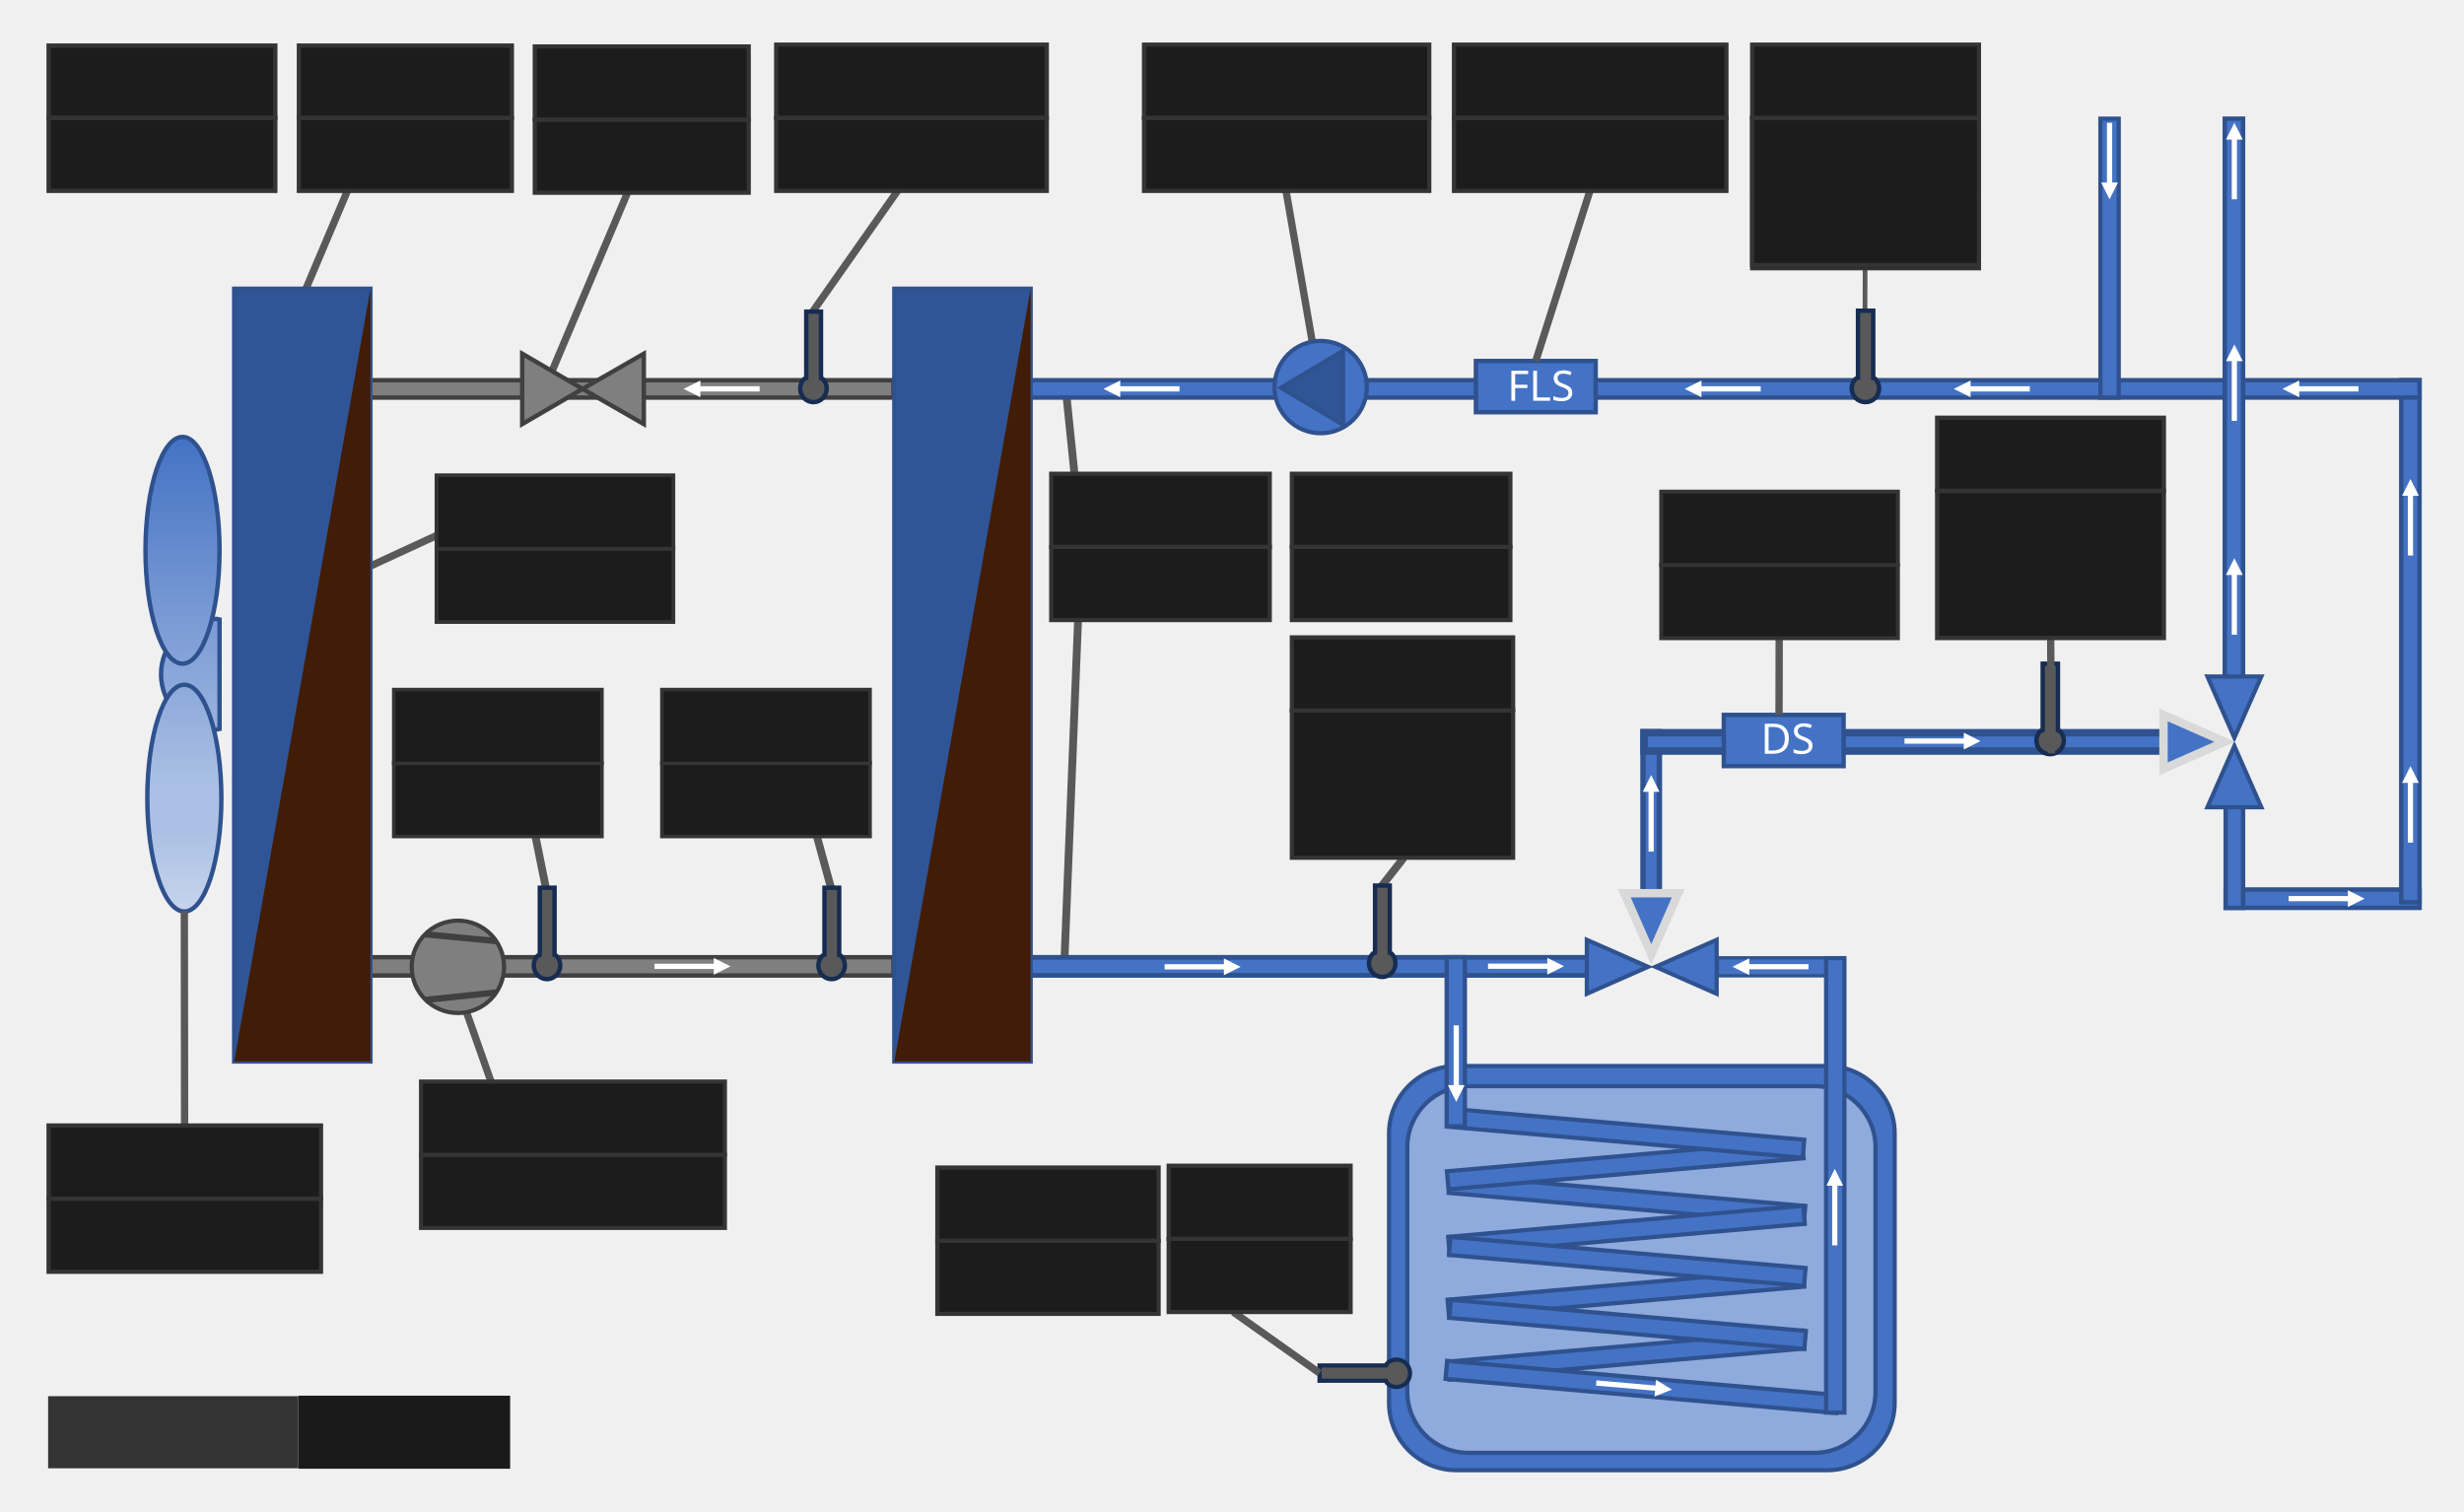
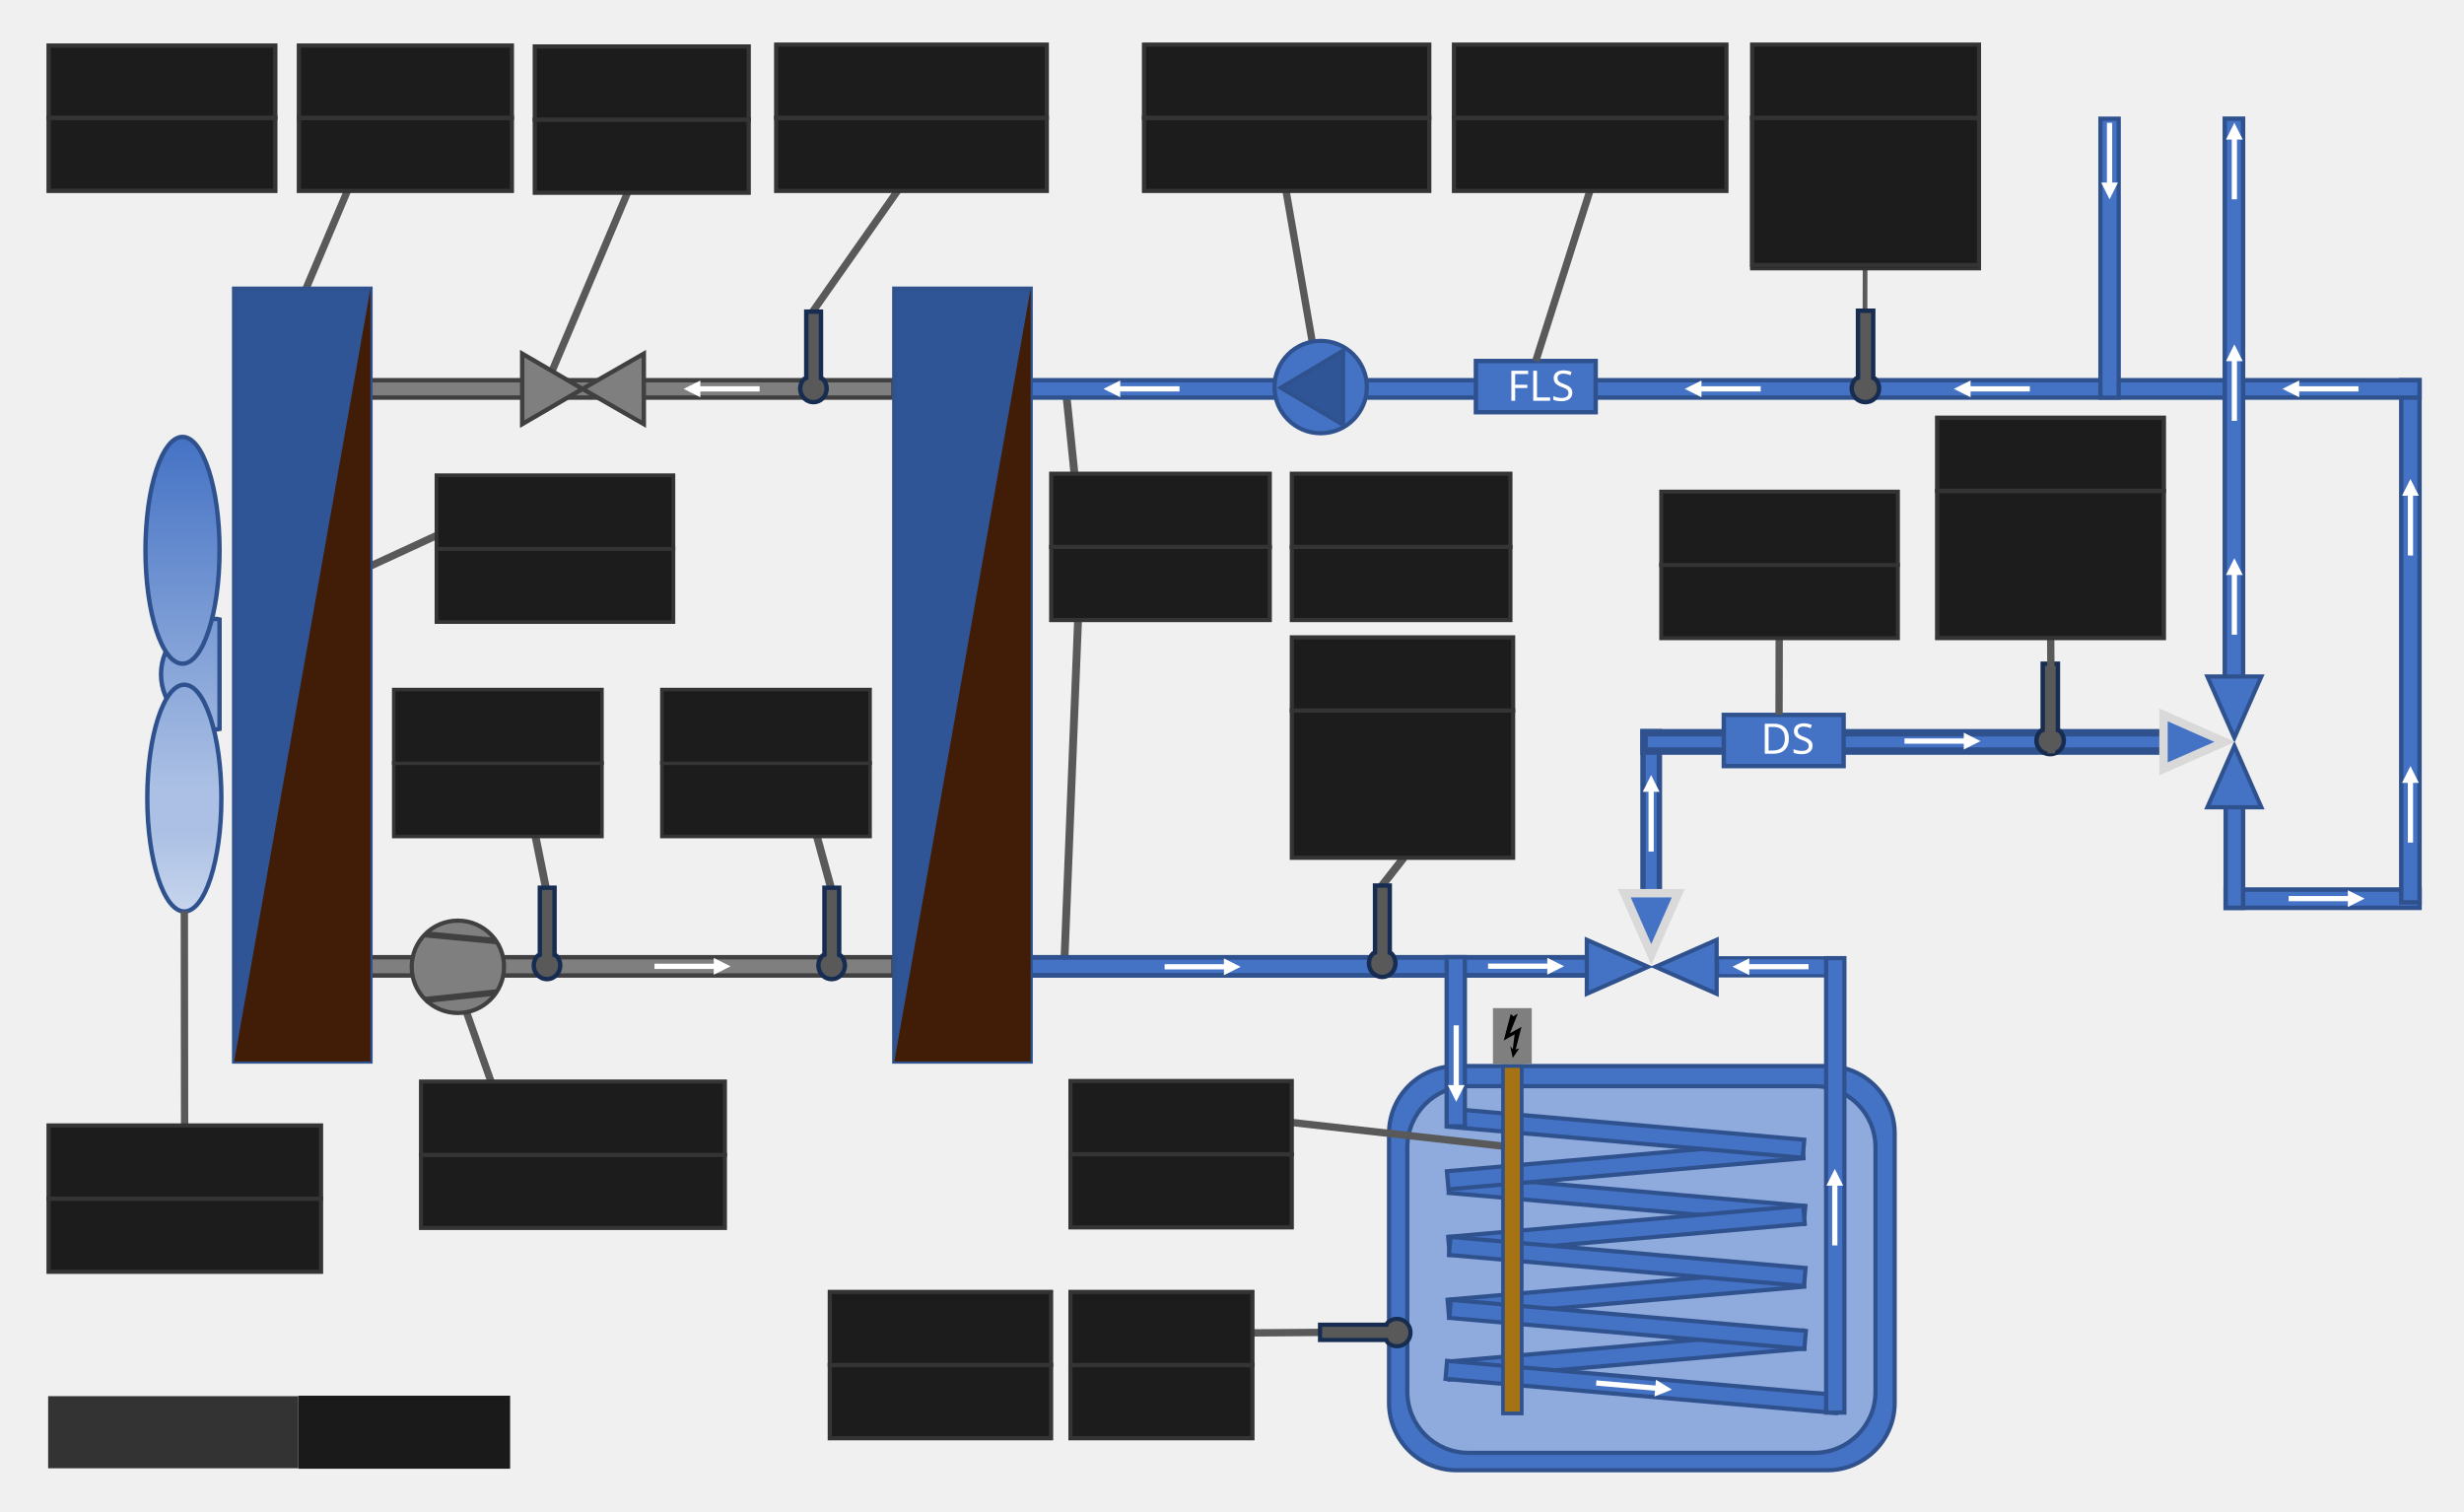
<svg xmlns="http://www.w3.org/2000/svg" width="2560" height="1570" viewBox="0 0 2560 1570" xml:space="preserve" overflow="hidden" version="1.1" id="svg88">
  <defs id="defs12">
    <linearGradient x1="362" y1="761.5" x2="362" y2="1280.5" gradientUnits="userSpaceOnUse" spreadMethod="reflect" id="fill0" gradientTransform="matrix(0.95,0,0,0.95,-154.8875,-267.9625)">
      <stop offset="0" stop-color="#4472C4" id="stop1" />
      <stop offset="0.74" stop-color="#ABC0E4" id="stop2" />
      <stop offset="0.83" stop-color="#ABC0E4" id="stop3" />
      <stop offset="1" stop-color="#C7D5ED" id="stop4" />
    </linearGradient>
    <linearGradient x1="362" y1="761.5" x2="362" y2="1280.5" gradientUnits="userSpaceOnUse" spreadMethod="reflect" id="fill1" gradientTransform="matrix(0.95,0,0,0.95,-154.8875,-267.9625)">
      <stop offset="0" stop-color="#4472C4" id="stop5" />
      <stop offset="0.74" stop-color="#ABC0E4" id="stop6" />
      <stop offset="0.83" stop-color="#ABC0E4" id="stop7" />
      <stop offset="1" stop-color="#C7D5ED" id="stop8" />
    </linearGradient>
    <linearGradient x1="362" y1="761.5" x2="362" y2="1280.5" gradientUnits="userSpaceOnUse" spreadMethod="reflect" id="fill2" gradientTransform="matrix(0.95,0,0,0.95,-154.8875,-267.9625)">
      <stop offset="0" stop-color="#4472C4" id="stop9" />
      <stop offset="0.74" stop-color="#ABC0E4" id="stop10" />
      <stop offset="0.83" stop-color="#ABC0E4" id="stop11" />
      <stop offset="1" stop-color="#C7D5ED" id="stop12" />
    </linearGradient>
  </defs>
  <g id="layer1" transform="translate(1.5625,-1.5625)">
    <g id="Spreizung" transform="matrix(0.95,0,0,0.95,-318.7104,-117.8248)" style="display:inline">
      <path d="m 1104.467,870.596 14.549,-363.753" stroke="#595959" stroke-width="13.719" stroke-miterlimit="8" fill="none" fill-rule="evenodd" id="path18-8-8" style="display:inline;stroke-width:8.163;stroke-dasharray:none" transform="matrix(1.052632,0,0,1.052632,335.4846,256.3531)" />
      <path d="M 1510.739,661.48 1499.295,549.94" stroke="#595959" stroke-width="13.719" stroke-miterlimit="8" fill="none" fill-rule="evenodd" id="path18-8" style="display:inline;stroke-width:8.593;stroke-dasharray:none" />
      <rect x="1483.5" y="723.752" width="239" height="80" stroke="#343434" stroke-width="4.583" stroke-miterlimit="8" fill="#1c1c1c" id="spread_value" />
      <rect x="1483.5" y="643.752" width="239" height="80" stroke="#343434" stroke-width="4.583" stroke-miterlimit="8" fill="#1c1c1c" id="spread_label" />
    </g>
    <g id="refrigerant-pipes" style="display:inline">
      <rect x="382.337" y="396.562" width="544.35" height="18.05" stroke="#404040" stroke-width="4.583" stroke-miterlimit="8" fill="#7f7f7f" id="rect12" />
      <rect x="366.188" y="996.013" width="560.5" height="19" stroke="#404040" stroke-width="4.583" stroke-miterlimit="8" fill="#7f7f7f" id="rect21" />
      <path d="m 678.438,1002.774 h 65.93 v 5.434 h -65.93 z m 61.579,-5.995 17.413,8.711 -17.413,8.711 z" fill="#ffffff" id="Flow-Arrow-2" style="stroke-width:0.95" />
      <path d="m 787.655,402.867 h -65.93 v 5.434 h 65.93 z m -61.579,-5.995 -17.413,8.711 17.413,8.711 z" fill="#ffffff" id="Flow-Arrow-1" style="stroke-width:0.95" />
    </g>
    <g id="fan">
      <path d="m 223.256,644.513 3.281,0.662 V 758.798 l -3.281,0.665 c -31.767,0 -57.519,-25.735 -57.519,-57.475 0,-31.742 25.752,-57.475 57.519,-57.475 z" stroke="#2f528f" stroke-width="4.583" stroke-miterlimit="8" fill="url(#fill2)" fill-rule="evenodd" id="path26" style="fill:url(#fill2)" />
      <path d="m 151.488,830.712 c 0,-65.056 17.225,-117.8 38.475,-117.8 21.25,0 38.475,52.744 38.475,117.8 0,65.056 -17.225,117.8 -38.475,117.8 -21.25,0 -38.475,-52.744 -38.475,-117.8 z" stroke="#2f528f" stroke-width="4.583" stroke-miterlimit="8" fill="url(#fill0)" fill-rule="evenodd" id="path24" style="fill:url(#fill0)" />
      <path d="m 149.588,573.263 c 0,-65.059 17.225,-117.8 38.475,-117.8 21.249,0 38.475,52.741 38.475,117.8 0,65.059 -17.226,117.8 -38.475,117.8 -21.25,0 -38.475,-52.741 -38.475,-117.8 z" stroke="#2f528f" stroke-width="4.583" stroke-miterlimit="8" fill="url(#fill1)" fill-rule="evenodd" id="path25" style="fill:url(#fill1)" />
    </g>
    <g id="dhw-pipes" style="display:inline">
      <rect x="1782.775" y="996.64" width="112.912" height="18.695" stroke="#2f528f" stroke-width="3.421" stroke-miterlimit="8" fill="#4472c4" id="rect18" />
      <rect x="1705.442" y="761.725" width="17.059" height="193.258" stroke="#2f528f" stroke-width="5.574" stroke-miterlimit="8" fill="#4472c4" id="rect15-9" />
      <rect x="1706.551" y="762.828" width="561.079" height="19" stroke="#2f528f" stroke-width="7.78" stroke-miterlimit="8" fill="#4472c4" id="rect71-0" style="display:inline" />
      <rect x="2310.837" y="925.713" width="201.4" height="19" stroke="#2f528f" stroke-width="4.661" stroke-miterlimit="8" fill="#4472c4" id="rect71" />
      <rect x="2310.837" y="821.213" width="18.05" height="123.5" stroke="#2f528f" stroke-width="4.583" stroke-miterlimit="8" fill="#4472c4" id="rect15" />
      <rect x="2493.238" y="396.562" width="19" height="542.45" stroke="#2f528f" stroke-width="4.583" stroke-miterlimit="8" fill="#4472c4" id="rect70" />
      <rect x="1059.688" y="396.562" width="1452.55" height="18.05" stroke="#2f528f" stroke-width="4.583" stroke-miterlimit="8" fill="#4472c4" id="rect17" />
      <rect x="2180.688" y="124.862" width="19" height="289.75" stroke="#2f528f" stroke-width="4.398" stroke-miterlimit="8" fill="#4472c4" id="rect16" />
      <rect x="2309.887" y="124.862" width="19" height="605.15" stroke="#2f528f" stroke-width="4.583" stroke-miterlimit="8" fill="#4472c4" id="rect19" />
      <rect x="1017.786" y="996.164" width="659.095" height="18.698" stroke="#2f528f" stroke-width="4.964" stroke-miterlimit="8" fill="#4472c4" id="rect22" />
    </g>
    <g id="evaporator">
      <rect x="927.638" y="301.562" width="141.55" height="802.75" stroke="#2f528f" stroke-width="4.583" stroke-miterlimit="8" fill="#2f5597" id="rect30" />
      <path d="m 927.638,1104.312 141.55,-802.75 v 802.75 z" stroke="#2f528f" stroke-width="0" stroke-miterlimit="8" fill="#411d07" fill-rule="evenodd" id="path30" style="display:inline" />
    </g>
    <g id="DHW-Valve" transform="matrix(0.95,0,0,0.95,10.71258,-28.5625)">
      <path d="m 1972.5,1370.5 -67,-29.5 67,-29.5 z" stroke="#2f528f" stroke-width="4.583" stroke-miterlimit="8" fill="#4472c4" fill-rule="evenodd" id="path49" transform="translate(-108,-252)" style="display:inline" />
      <path d="m 1830.5,1311.5 67,29.5 -67,29.5 z" stroke="#2f528f" stroke-width="4.583" stroke-miterlimit="8" fill="#4472c4" fill-rule="evenodd" id="path50" transform="translate(-108,-252)" />
      <path d="m 1930.5,1260.5 -29.5,67 -29.5,-67 z" stroke="#d9d9d9" stroke-width="9.167" stroke-miterlimit="8" fill="#4472c4" fill-rule="evenodd" id="path51" transform="translate(-108,-252)" />
    </g>
    <g id="water-tank">
      <path d="m 1441.588,1179.049 c 0,-38.656 31.331,-69.987 69.987,-69.987 h 385.377 c 38.656,0 69.987,31.331 69.987,69.987 v 279.927 c 0,38.656 -31.331,69.987 -69.987,69.987 h -385.377 c -38.656,0 -69.987,-31.331 -69.987,-69.987 z" stroke="#2f528f" stroke-width="4.354" stroke-miterlimit="8" fill="#4472c4" fill-rule="evenodd" id="path71" style="display:inline" />
      <path d="m 1460.588,1193.451 c 0,-35.065 28.424,-63.489 63.489,-63.489 h 359.423 c 35.065,0 63.489,28.424 63.489,63.489 v 253.973 c 0,35.065 -28.424,63.489 -63.489,63.489 h -359.423 c -35.065,0 -63.489,-28.424 -63.489,-63.489 z" stroke="#2f528f" stroke-width="4.354" stroke-miterlimit="8" fill="#8faadc" fill-rule="evenodd" id="path72" style="display:inline" />
      <path d="m 1505.247,1222.179 368.866,32.272 -1.643,18.715 -368.866,-32.272 z" stroke="#2f528f" stroke-width="4.354" stroke-miterlimit="8" fill="#4472c4" fill-rule="evenodd" id="path74" />
      <path d="m 1503.043,1286.513 368.866,-32.272 1.634,18.715 -368.866,32.272 z" stroke="#2f528f" stroke-width="4.354" stroke-miterlimit="8" fill="#4472c4" fill-rule="evenodd" id="path75" />
      <path d="m 1501.723,1218.398 368.866,-32.272 1.634,18.715 -368.866,32.272 z" stroke="#2f528f" stroke-width="4.354" stroke-miterlimit="8" fill="#4472c4" fill-rule="evenodd" id="path76" />
      <path d="m 1502.426,1351.825 368.866,-32.272 1.634,18.715 -368.866,32.272 z" stroke="#2f528f" stroke-width="4.354" stroke-miterlimit="8" fill="#4472c4" fill-rule="evenodd" id="path77" />
      <path d="m 1505.494,1286.618 368.866,32.272 -1.643,18.715 -368.866,-32.272 z" stroke="#2f528f" stroke-width="4.354" stroke-miterlimit="8" fill="#4472c4" fill-rule="evenodd" id="path78" />
      <path d="m 1502.701,1416.112 368.866,-32.272 1.634,18.715 -368.866,32.272 z" stroke="#2f528f" stroke-width="4.354" stroke-miterlimit="8" fill="#4472c4" fill-rule="evenodd" id="path79" />
      <path d="m 1505.836,1351.996 368.866,32.272 -1.643,18.715 -368.866,-32.272 z" stroke="#2f528f" stroke-width="4.354" stroke-miterlimit="8" fill="#4472c4" fill-rule="evenodd" id="path80" />
      <path d="m 1501.922,1415.352 405.755,35.502 -1.634,18.715 -405.755,-35.502 z" stroke="#2f528f" stroke-width="4.354" stroke-miterlimit="8" fill="#4472c4" fill-rule="evenodd" id="path81" />
    </g>
    <path d="m 1504.136,1153.361 368.866,32.272 -1.643,18.715 -368.866,-32.272 z" stroke="#2f528f" stroke-width="4.354" stroke-miterlimit="8" fill="#4472c4" fill-rule="evenodd" id="path73" />
    <g id="BPV-Valve" transform="matrix(0.95,0,0,0.95,-52.2875,-28.5625)">
      <path d="m 2634.5,1023.5 -29.5,67 -29.5,-67 z" stroke="#2f528f" stroke-width="4.583" stroke-miterlimit="8" fill="#4472c4" fill-rule="evenodd" id="path52" transform="translate(-108,-252)" />
      <path d="m 2575.5,1166.5 29.5,-67 29.5,67 z" stroke="#2f528f" stroke-width="4.583" stroke-miterlimit="8" fill="#4472c4" fill-rule="evenodd" id="path53" transform="translate(-108,-252)" />
      <path d="m 2527.5,1065.5 67,29.5 -67,29.5 z" stroke="#d9d9d9" stroke-width="9.167" stroke-miterlimit="8" fill="#4472c4" fill-rule="evenodd" id="path54" transform="translate(-108,-252)" />
    </g>
    <rect x="1501.487" y="995.908" width="18.901" height="175.805" stroke="#2f528f" stroke-width="4.453" stroke-miterlimit="8" fill="#4472c4" id="rect81" />
    <rect x="1895.688" y="996.963" width="19" height="472.15" stroke="#2f528f" stroke-width="4.354" stroke-miterlimit="8" fill="#4472c4" id="rect82" />
    <rect style="fill:none;stroke:none;stroke-width:4.077" id="dhw_mixer_value" width="139.254" height="57.651" x="1645.11" y="1037.35" />
    <rect style="fill:none;stroke:none;stroke-width:7.89" id="bypass_value" width="69.457" height="140.204" x="2351.225" y="702.185" />
    <g id="Flow-Arrows" style="display:inline">
      <path d="m 1711.187,886.256 v -66.428 h 5.434 v 66.428 z m -5.995,-62.074 8.711,-17.416 8.711,17.416 z" fill="#ffffff" id="Flow-Arrow-7" style="stroke-width:0.95" />
      <path d="m 1977.138,768.773 h 65.93 v 5.434 h -65.93 z m 61.579,-5.995 17.413,8.711 -17.413,8.711 z" fill="#ffffff" id="Flow-Arrow-8" style="stroke-width:0.95" />
      <path d="m 1208.438,1003.27 h 65.93 v 5.434 h -65.93 z m 61.579,-5.995 17.413,8.711 -17.413,8.711 z" fill="#ffffff" id="Flow-Arrow-6" style="stroke-width:0.95" />
      <path d="m 2107.367,402.832 h -65.93 v 5.434 h 65.93 z m -61.579,-5.995 -17.413,8.711 17.413,8.711 z" fill="#ffffff" id="Flow-Arrow-5" style="stroke-width:0.95" />
      <path d="m 1827.763,402.832 h -65.93 v 5.434 h 65.93 z m -61.579,-5.995 -17.413,8.711 17.413,8.711 z" fill="#ffffff" id="Flow-Arrow-4" style="stroke-width:0.95" />
      <path d="m 1223.889,402.832 h -65.93 v 5.434 h 65.93 z m -61.579,-5.995 -17.413,8.711 17.413,8.711 z" fill="#ffffff" id="Flow-Arrow-3" style="stroke-width:0.95" />
    </g>
    <g id="bpv-closed-arrows" transform="matrix(0.95,0,0,0.95,-52.2875,-28.5625)" style="display:inline">
      <path d="m 2363.36,166 v 69.924 h -5.72 V 166 Z m 6.31,65.341 -9.17,18.333 -9.17,-18.333 z" fill="#ffffff" id="path67" />
      <path d="M 2602.14,501.674 V 431.75 h 5.72 v 69.924 z m -6.31,-65.341 9.17,-18.333 9.17,18.333 z" fill="#ffffff" id="path68" transform="translate(-108,-252)" />
      <path d="m 2494.14,492 v -69.924 h 5.72 V 492 Z m -6.31,-65.341 9.17,-18.333 9.17,18.333 z" fill="#ffffff" id="path68-4" />
      <path d="m 2494.14,725.798 v -69.924 h 5.72 v 69.924 z m -6.31,-65.341 9.17,-18.333 9.17,18.333 z" fill="#ffffff" id="path68-8" />
    </g>
    <g id="bpv-open-arrows" transform="matrix(0.95,0,0,0.95,-52.2875,-28.5625)" style="display:inline">
      <path d="M 2686.71,953.174 V 883.25 h 5.72 v 69.924 z m -6.31,-65.341 9.17,-18.333 9.17,18.333 z" fill="#ffffff" id="path68-0-2" />
      <path d="m 2686.71,639.195 v -69.924 h 5.72 v 69.924 z m -6.31,-65.341 9.17,-18.333 9.17,18.333 z" fill="#ffffff" id="path68-0-2-4" />
      <path d="m 2632.727,454.1 h -69.4 v 5.72 h 69.4 z m -64.82,-6.31 -18.33,9.17 18.33,9.17 z" fill="#ffffff" id="path88-9-5" />
      <path d="m 2556.3,1011.58 h 69.4 v 5.72 h -69.4 z m 64.82,-6.31 18.33,9.17 -18.33,9.17 z" fill="#ffffff" id="path88-9-8" />
    </g>
    <g id="dhw-closed-arrows">
      <path d="m 1544.438,1002.655 h 65.93 v 5.434 h -65.93 z m 61.579,-5.994 17.413,8.711 -17.413,8.711 z" fill="#ffffff" id="Flow-Arrow-6-4" style="display:inline;stroke-width:0.95" />
    </g>
    <g id="dhw-open-arrows" transform="matrix(0.95,0,0,0.95,-52.2875,-28.5625)" style="display:inline">
      <path d="m 2031.282,1086.026 h -69.4 v 5.72 h 69.4 z m -64.82,-6.31 -18.33,9.17 18.33,9.17 z" fill="#ffffff" id="Flow-Arrow-4-8" />
      <path d="m 2057.14,1393.67 v -69.92 h 5.72 v 69.92 z m -6.31,-65.34 9.17,-18.33 9.17,18.33 z" fill="#ffffff" id="path83" />
      <path d="m 1799.333,1541.253 69.136,6.049 -0.498,5.698 -69.136,-6.049 z m 65.123,-0.637 17.461,10.733 -19.059,7.537 z" fill="#ffffff" id="path88-9-2-7" />
      <path d="m 1648.86,1153 v 69.92 h -5.72 V 1153 Z m 6.31,65.34 -9.17,18.33 -9.17,-18.33 z" fill="#ffffff" id="path82" />
    </g>
    <g id="Info" transform="matrix(0.95,0,0,0.95,-50.80748,553.2394)">
-       <rect style="fill:none;stroke:none;stroke-width:5.698" id="t_room_is_value" width="526.316" height="80.5" x="2179.5" y="945.603" />
-       <rect style="fill:none;stroke:none;stroke-width:5.846" id="cop_value" width="526.316" height="80.5" x="2179.5" y="866.656" />
-       <rect style="fill:none;stroke:none;stroke-width:5.698" id="el_power_value" width="526.316" height="80.5" x="2179.5" y="787.709" />
+       <rect style="fill:none;stroke:none;stroke-width:5.698" id="t_room_is_value" width="526.316" height="80.5" x="2179.5" y="866.656" />
+       <rect style="fill:none;stroke:none;stroke-width:5.846" id="cop_value" width="526.316" height="80.5" x="2179.5" y="787.709" />
      <rect style="fill:none;stroke:none;stroke-width:6.154" id="therm_leistung_value" width="526.316" height="80.5" x="2179.5" y="708.761" />
      <rect style="fill:none;stroke:none;stroke-width:7.364" id="betriebsart_value" width="526.316" height="80.5" x="2179.5" y="629.814" />
      <rect style="fill:none;stroke:none;stroke-width:7.953" id="betriebsmodus_value" width="526.316" height="80.5" x="2179.5" y="550.866" />
      <rect style="fill:none;stroke:none;stroke-width:7.876" id="fehlercode_value" width="526.316" height="78.947" x="2179.5" y="471.919" />
    </g>
-     <g id="Speicher-Soll" transform="matrix(0.95,0,0,0.95,-52.2875,-83.6625)" style="display:inline">
-       <path d="m 1369.388,1435.967 v -15.818 h 69.169 l 0.807,-1.966 c 2.555,-2.575 6.08,-4.17 9.975,-4.17 7.78,0 14.098,6.384 14.098,14.25 0,7.866 -6.317,14.25 -14.098,14.25 -3.895,0 -7.42,-1.596 -9.975,-4.17 l -0.979,-2.375 z" stroke="#172c51" stroke-width="4.354" stroke-miterlimit="8" fill="#595959" fill-rule="evenodd" id="path87" transform="matrix(1.052632,0,0,1.052632,55.03947,88.06579)" />
-       <path d="m 1369.388,1428.058 -89.656,-63.446" stroke="#595959" stroke-width="7.62" stroke-miterlimit="8" fill="none" fill-rule="evenodd" id="path12" transform="matrix(1.052632,0,0,1.052632,55.03947,88.06579)" />
+     <g id="Speicher-Soll" transform="matrix(0.95,0,0,0.95,-154.3104,47.46458)" style="display:inline">
+       <path d="m 1610.744,1408.719 -87.796,0.649" stroke="#595959" stroke-width="8.021" stroke-miterlimit="8" fill="none" fill-rule="evenodd" id="path12" />
+       <path d="m 1604.428,1417.044 v -16.65 h 72.81 l 0.85,-2.07 c 2.69,-2.71 6.4,-4.39 10.5,-4.39 8.19,0 14.84,6.72 14.84,15 0,8.28 -6.65,15 -14.84,15 -4.1,0 -7.81,-1.68 -10.5,-4.39 l -1.03,-2.5 z" stroke="#172c51" stroke-width="4.583" stroke-miterlimit="8" fill="#595959" fill-rule="evenodd" id="path87" />
      <rect x="1439.5" y="1696.5" width="199" height="80" stroke="#343434" stroke-width="4.583" stroke-miterlimit="8" fill="#1c1c1c" id="storage_setpoint_value" transform="translate(-108,-252)" />
      <rect x="1439.5" y="1616.5" width="199" height="80" stroke="#343434" stroke-width="4.583" stroke-miterlimit="8" fill="#1c1c1c" id="storage_setpoint_label" transform="translate(-108,-252)" />
    </g>
-     <g id="Speicher" transform="matrix(0.95,0,0,0.95,-52.2875,-83.6625)" style="display:inline">
+     <g id="Speicher" transform="matrix(0.95,0,0,0.95,-164.0062,45.56458)" style="display:inline">
      <rect x="1186.5" y="1698.5" width="242" height="80" stroke="#343434" stroke-width="4.583" stroke-miterlimit="8" fill="#1c1c1c" id="storage_value" transform="translate(-108,-252)" />
      <rect x="1186.5" y="1618.5" width="242" height="80" stroke="#343434" stroke-width="4.583" stroke-miterlimit="8" fill="#1c1c1c" id="storage_label" transform="translate(-108,-252)" />
+     </g>
+     <g id="buh_info" transform="matrix(0.95,0,0,0.95,86.03958,-173.5247)" style="display:inline">
+       <path d="m 1561.365,1438.803 -252.713,-28.289" stroke="#595959" stroke-width="8.021" stroke-miterlimit="8" fill="none" fill-rule="evenodd" id="path12-2" style="display:inline" />
+       <rect x="1186.5" y="1698.5" width="242" height="80" stroke="#343434" stroke-width="4.583" stroke-miterlimit="8" fill="#1c1c1c" id="buh_info_value" transform="translate(-108,-252)" />
+       <rect x="1186.5" y="1618.5" width="242" height="80" stroke="#343434" stroke-width="4.583" stroke-miterlimit="8" fill="#1c1c1c" id="buh_info_label" transform="translate(-108,-252)" />
+     </g>
+     <g id="buh" transform="translate(-124.8852,-2)">
+       <rect x="1684.846" y="1110.981" width="19.497" height="361.017" stroke="#2f528f" stroke-width="3.857" stroke-miterlimit="8" fill="#4472c4" id="buh-rod" style="fill:#a57214;fill-opacity:1" />
+       <path id="buh-control" d="m 1674.436,1050.896 h 40.318 v 58.167 h -40.318 z" fill="#7f7f7f" fill-rule="evenodd" />
+       <path style="fill:#000000;fill-opacity:1;stroke-width:4.328" d="m 1692.92,1056.934 -7.275,27.588 11.328,-6.348 -1.904,15.381 -2.686,-2.978 2.637,12.109 6.738,-9.912 -3.662,1.025 6.006,-23.486 -12.012,6.787 8.154,-20.361 -4.736,2.637 z" id="path1" />
    </g>
    <g id="Verdichter" transform="matrix(0.95,0,0,0.95,-42.2875,-28.5625)" style="display:inline">
      <path d="m 477.263,1036.501 39.142,110.881" stroke="#595959" stroke-width="7.62" stroke-miterlimit="8" fill="none" fill-rule="evenodd" id="path55" transform="matrix(1.052632,0,0,1.052632,44.51316,30.06579)" />
      <g id="compressor_on_off_group" transform="translate(-147.368)">
        <rect style="fill:none;fill-opacity:1;stroke:none;stroke-width:14.437" id="comp_rect" width="111.141" height="105.584" x="638.208" y="1036.208" />
        <path d="m 748.5,1341 c 0,-27.89 22.609,-50.5 50.5,-50.5 27.89,0 50.5,22.61 50.5,50.5 0,27.89 -22.61,50.5 -50.5,50.5 -27.891,0 -50.5,-22.61 -50.5,-50.5 z" stroke="#404040" stroke-width="4.583" stroke-miterlimit="8" fill="#7f7f7f" fill-rule="evenodd" id="path40" transform="translate(-108,-252)" />
        <path d="M 0,0 77.526,8.22" stroke="#404040" stroke-width="6.875" stroke-miterlimit="8" fill="none" fill-rule="evenodd" transform="matrix(1,0,0,-1,655.5,1125.23)" id="path41" />
        <path d="m 763.5,1305.5 77.431,7.347" stroke="#404040" stroke-width="6.875" stroke-miterlimit="8" fill="none" fill-rule="evenodd" id="path42" transform="translate(-108,-252)" />
      </g>
      <rect x="503.29" y="1294.442" width="332.403" height="80.144" stroke="#343434" stroke-width="4.439" stroke-miterlimit="8" fill="#1c1c1c" id="compressor_value" />
      <rect x="503.29" y="1214.442" width="332.403" height="80.144" stroke="#343434" stroke-width="4.439" stroke-miterlimit="8" fill="#1c1c1c" id="compressor_label" />
    </g>
    <g id="Luefter" transform="matrix(0.95,0,0,0.95,-52.2875,-28.5625)" style="display:inline">
      <path d="m 189.963,948.038 0.264,222.405" stroke="#595959" stroke-width="7.62" stroke-miterlimit="8" fill="none" fill-rule="evenodd" id="path69" transform="matrix(1.052632,0,0,1.052632,55.03947,30.06579)" />
      <rect x="214.5" y="1594.5" width="298" height="80" stroke="#343434" stroke-width="4.583" stroke-miterlimit="8" fill="#1c1c1c" id="fan_value" transform="translate(-108,-252)" />
      <rect x="214.5" y="1514.5" width="298" height="80" stroke="#343434" stroke-width="4.583" stroke-miterlimit="8" fill="#1c1c1c" id="fan_label" transform="translate(-108,-252)" />
    </g>
    <g id="Vorlauf-BH" transform="matrix(0.95,0,0,0.95,-59.50625,-28.5625)" style="display:inline">
      <path d="m 2120.733,691.062 h 15.818 v 69.169 l 1.966,0.807 c 2.575,2.555 4.17,6.08 4.17,9.975 0,7.78 -6.384,14.098 -14.25,14.098 -7.866,0 -14.25,-6.317 -14.25,-14.098 0,-3.895 1.596,-7.42 4.17,-9.975 l 2.375,-0.979 z" stroke="#172c51" stroke-width="4.583" stroke-miterlimit="8" fill="#595959" fill-rule="evenodd" id="path64" transform="matrix(1.052632,0,0,1.052632,62.63816,30.06579)" />
      <path d="m 2129.012,663.987 0.75,120.175" stroke="#595959" stroke-width="7.62" stroke-miterlimit="8" fill="none" fill-rule="evenodd" id="path19" transform="matrix(1.052632,0,0,1.052632,62.63816,30.06579)" />
      <rect style="fill:none;stroke:none;stroke-width:5.187" id="flow_bh_uart_value" width="235.646" height="76.475" x="2018.237" y="587.987" transform="matrix(1.052632,0,0,1.052632,55.03947,30.06579)" />
      <rect style="fill:none;stroke:none;stroke-width:5.187" id="flow_bh_can_value" width="235.646" height="76.475" x="2018.237" y="511.513" transform="matrix(1.052632,0,0,1.052632,55.03947,30.06579)" />
      <rect x="2018.315" y="511.59" width="235.492" height="152.796" stroke="#343434" stroke-width="4.508" stroke-miterlimit="8" fill="#1c1c1c" id="rect65" transform="matrix(1.052632,0,0,1.052632,55.03947,30.06579)" />
      <rect x="2018.313" y="435.588" width="235.494" height="75.848" stroke="#343434" stroke-width="4.506" stroke-miterlimit="8" fill="#1c1c1c" id="flow_bh_label" transform="matrix(1.052632,0,0,1.052632,55.03947,30.06579)" />
    </g>
    <g id="Druck" transform="matrix(0.95,0,0,0.95,-49.61049,-28.5625)" style="display:inline">
      <rect x="1742.737" y="744.263" width="124.45" height="53.2" stroke="#2f528f" stroke-width="4.583" stroke-miterlimit="8" fill="#4472c4" id="rect63" style="display:inline" transform="matrix(1.052632,0,0,1.052632,101.3553,30.06579)" />
      <text fill="#ffffff" font-family="Calibri, Calibri_MSFontService, sans-serif" font-weight="400" font-size="43.7px" id="text63" x="1781.07" y="784.638" style="stroke-width:0.95" transform="matrix(1.052632,0,0,1.052632,101.3553,30.06579)">DS</text>
      <path d="m 1800.288,664.613 -0.181,79.501" stroke="#595959" stroke-width="7.62" stroke-miterlimit="8" fill="none" fill-rule="evenodd" id="path63" transform="matrix(1.052632,0,0,1.052632,101.3553,30.06579)" />
      <rect x="1721.687" y="588.312" width="245.947" height="76.301" stroke="#343434" stroke-width="4.053" stroke-miterlimit="8" fill="#1c1c1c" id="pressure_value" transform="matrix(1.052632,0,0,1.052632,55.03947,30.06579)" />
      <rect x="1721.687" y="512.312" width="245.947" height="76.301" stroke="#343434" stroke-width="4.053" stroke-miterlimit="8" fill="#1c1c1c" id="pressure_label" transform="matrix(1.052632,0,0,1.052632,55.03947,30.06579)" />
    </g>
    <g id="Vorlauf-Soll" transform="matrix(0.95,0,0,0.95,-68.71042,-213.5354)" style="display:inline">
      <rect x="1591.5" y="1076.5" width="239" height="80" stroke="#343434" stroke-width="4.583" stroke-miterlimit="8" fill="#1c1c1c" id="flow_setpoint_value" transform="translate(-108,-252)" />
      <rect x="1591.5" y="996.5" width="239" height="80" stroke="#343434" stroke-width="4.583" stroke-miterlimit="8" fill="#1c1c1c" id="flow_setpoint_label" transform="translate(-108,-252)" />
    </g>
    <g id="Vorlauf" transform="matrix(0.95,0,0,0.95,170.6896,-42.58542)" style="display:inline">
      <path d="m 1208.826,878.006 25.088,-32.093" stroke="#595959" stroke-width="13.719" stroke-miterlimit="8" fill="none" fill-rule="evenodd" id="path18" style="stroke-width:8.163;stroke-dasharray:none" transform="matrix(1.052632,0,0,1.052632,55.03947,94.06579)" />
      <path d="m 1322.491,1014.868 h 16.1 v 73.55 l 1.99,0.85 c 2.63,2.72 4.25,6.47 4.25,10.61 0,8.28 -6.49,14.99 -14.5,14.99 -8.01,0 -14.5,-6.71 -14.5,-14.99 0,-4.14 1.62,-7.89 4.25,-10.61 l 2.41,-1.03 z" stroke="#172c51" stroke-width="4.825" stroke-miterlimit="8" fill="#595959" fill-rule="evenodd" id="path70" />
      <rect style="fill:none;stroke:none;stroke-width:8.593" id="flow_uart_value" width="242" height="80.5" x="1231.5" y="904" />
      <rect style="fill:none;stroke:none;stroke-width:8.593" id="flow_can_value" width="242" height="80.5" x="1231.5" y="759.5" transform="translate(0,64)" />
      <rect x="1339.5" y="1075.5" width="242" height="161" stroke="#343434" stroke-width="4.583" stroke-miterlimit="8" fill="#1c1c1c" id="rect56" transform="translate(-108,-252)" style="display:inline" />
      <rect x="1339.5" y="995.5" width="242" height="80" stroke="#343434" stroke-width="4.583" stroke-miterlimit="8" fill="#1c1c1c" id="flow_label" transform="translate(-108,-252)" />
    </g>
    <g id="hot_gas_condenser" transform="matrix(0.95,0,0,0.95,122.6058,9.09458)" style="display:inline">
      <path d="m 864.235,914.592 -18.637,-67.978" stroke="#595959" stroke-width="13.719" stroke-miterlimit="8" fill="none" fill-rule="evenodd" id="path18-2" style="stroke-width:8.163;stroke-dasharray:none" transform="matrix(1.052632,0,0,1.052632,-129.0588,9.511735)" />
      <path d="m 770.967,962.852 h 16.1 v 73.549 l 1.99,0.85 c 2.63,2.72 4.25,6.47 4.25,10.61 0,8.28 -6.49,14.99 -14.5,14.99 -8.01,0 -14.5,-6.71 -14.5,-14.99 0,-4.14 1.62,-7.89 4.25,-10.61 l 2.41,-1.03 z" stroke="#172c51" stroke-width="4.825" stroke-miterlimit="8" fill="#595959" fill-rule="evenodd" id="path70-8" />
      <rect x="672.079" y="775.787" width="216.35" height="76.704" stroke="#343434" stroke-width="3.65" stroke-miterlimit="8" fill="#1c1c1c" id="hot_gas_condenser_value" transform="matrix(1.052632,0,0,1.052632,-114.3219,9.511735)" />
      <rect x="672.079" y="699.787" width="216.35" height="76.704" stroke="#343434" stroke-width="3.65" stroke-miterlimit="8" fill="#1c1c1c" id="hot_gas_condenser_label" transform="matrix(1.052632,0,0,1.052632,-114.3219,9.511735)" />
    </g>
    <g id="hot_gas" transform="matrix(0.95,0,0,0.95,-155.958,9.09468)" style="display:inline">
      <path d="m 567.431,933.112 -18.67,-92.321" stroke="#595959" stroke-width="13.719" stroke-miterlimit="8" fill="none" fill-rule="evenodd" id="path18-2-0" style="stroke-width:8.163;stroke-dasharray:none" transform="matrix(1.052632,0,0,1.052632,164.1663,-9.573348)" />
      <path d="m 752.912,962.852 h 16.1 v 73.55 l 1.99,0.85 c 2.63,2.72 4.25,6.47 4.25,10.61 0,8.28 -6.49,14.99 -14.5,14.99 -8.01,0 -14.5,-6.71 -14.5,-14.99 0,-4.14 1.62,-7.89 4.25,-10.61 l 2.41,-1.03 z" stroke="#172c51" stroke-width="4.825" stroke-miterlimit="8" fill="#595959" fill-rule="evenodd" id="path70-8-8" />
      <rect x="672.079" y="775.787" width="216.35" height="76.704" stroke="#343434" stroke-width="3.65" stroke-miterlimit="8" fill="#1c1c1c" id="hot_gas_value" transform="matrix(1.052632,0,0,1.052632,-114.3219,9.511735)" />
      <rect x="672.079" y="699.787" width="216.35" height="76.704" stroke="#343434" stroke-width="3.65" stroke-miterlimit="8" fill="#1c1c1c" id="hot_gas_label" transform="matrix(1.052632,0,0,1.052632,-114.3219,9.511735)" />
    </g>
    <g id="Verdampfer" transform="matrix(0.95,0,0,0.95,-111.6505,-213.6328)" style="display:inline">
      <path d="m 472.846,548.267 -144.863,66.934" stroke="#595959" stroke-width="7.62" stroke-miterlimit="8" fill="none" fill-rule="evenodd" id="path21" transform="matrix(1.052632,0,0,1.052632,117.5268,224.8766)" />
      <rect x="429.273" y="563.41" width="246.113" height="76.467" stroke="#343434" stroke-width="3.887" stroke-miterlimit="8" fill="#1c1c1c" id="evaporator_value" transform="matrix(1.052632,0,0,1.052632,141.3882,233.1908)" />
      <rect x="429.273" y="487.41" width="246.113" height="76.467" stroke="#343434" stroke-width="3.887" stroke-miterlimit="8" fill="#1c1c1c" id="evaporator_label" transform="matrix(1.052632,0,0,1.052632,141.3882,233.1908)" />
    </g>
    <g id="Ruecklauf" transform="matrix(0.95,0,0,0.95,-48.38331,-28.5625)" style="display:inline">
      <path d="m 2088.89,382.536 0.16,-61.536" stroke="#595959" stroke-width="5.146" stroke-miterlimit="8" fill="none" fill-rule="evenodd" id="path20" />
      <path d="m 1928.833,324.363 h 15.818 v 69.872 l 1.966,0.811 c 2.575,2.578 4.17,6.139 4.17,10.073 0,7.867 -6.384,14.244 -14.25,14.244 -7.866,0 -14.25,-6.377 -14.25,-14.244 0,-3.934 1.596,-7.495 4.17,-10.073 l 2.375,-0.983 z" stroke="#172c51" stroke-width="4.583" stroke-miterlimit="8" fill="#595959" fill-rule="evenodd" id="path65" transform="matrix(1.052632,0,0,1.052632,50.9298,30.06579)" />
      <rect x="1827.469" y="203.579" width="237.02" height="77.374" stroke="#343434" stroke-width="2.98" stroke-miterlimit="8" fill="#1c1c1c" id="return_flow_uart_value" transform="matrix(1.052632,0,0,1.052632,41.125,30.06579)" />
      <rect x="1827.469" y="123.225" width="237.02" height="77.374" stroke="#343434" stroke-width="2.98" stroke-miterlimit="8" fill="#1c1c1c" id="return_flow_can_value" transform="matrix(1.052632,0,0,1.052632,41.125,30.06579)" />
      <rect x="1828.123" y="123.879" width="235.712" height="153.017" stroke="#343434" stroke-width="4.288" stroke-miterlimit="8" fill="#1c1c1c" id="rect60" transform="matrix(1.052632,0,0,1.052632,41.125,30.06579)" />
      <rect x="1828.123" y="47.88" width="235.712" height="76.066" stroke="#343434" stroke-width="4.288" stroke-miterlimit="8" fill="#1c1c1c" id="return_flow_label" transform="matrix(1.052632,0,0,1.052632,41.125,30.06579)" />
    </g>
    <g id="Durchfluss" transform="matrix(0.95,0,0,0.95,-52.2875,-28.5625)" style="display:inline">
      <rect x="1531.838" y="376.612" width="124.45" height="53.2" stroke="#2f528f" stroke-width="4.583" stroke-miterlimit="8" fill="#4472c4" id="rect47" transform="matrix(1.052632,0,0,1.052632,55.03947,30.06579)" />
      <text fill="#ffffff" font-family="Calibri, Calibri_MSFontService, sans-serif" font-weight="400" font-size="43.7px" id="text47" x="1564.47" y="417.938" style="stroke-width:0.95" transform="matrix(1.052632,0,0,1.052632,55.03947,30.06579)">FLS</text>
      <path d="m 1650.426,199.438 -56.36,177.071" stroke="#595959" stroke-width="7.62" stroke-miterlimit="8" fill="none" fill-rule="evenodd" id="path60" transform="matrix(1.052632,0,0,1.052632,55.03947,30.06579)" />
      <rect x="1751.5" y="412.5" width="298" height="80" stroke="#343434" stroke-width="4.583" stroke-miterlimit="8" fill="#1c1c1c" id="flow_rate_value" transform="translate(-108,-252)" />
      <rect x="1751.5" y="332.5" width="298" height="80" stroke="#343434" stroke-width="4.583" stroke-miterlimit="8" fill="#1c1c1c" id="flow_rate_label" transform="translate(-108,-252)" />
    </g>
    <g id="Umwaelzpumpe" transform="matrix(0.95,0,0,0.95,-52.2875,-28.5625)" style="display:inline">
      <path d="m 1334.513,199.438 29.813,171.57" stroke="#595959" stroke-width="7.62" stroke-miterlimit="8" fill="none" fill-rule="evenodd" id="path13" transform="matrix(1.052632,0,0,1.052632,55.03947,30.06579)" />
      <g id="g3" transform="translate(-25.26274)">
        <rect style="fill:none;fill-opacity:1;stroke:none;stroke-width:14.437" id="circ_pump_rect" width="111.14" height="105.583" x="1470.208" y="402.208" />
        <path d="m 1486.5,707 c 0,-27.89 22.61,-50.5 50.5,-50.5 27.89,0 50.5,22.61 50.5,50.5 0,27.891 -22.61,50.5 -50.5,50.5 -27.89,0 -50.5,-22.609 -50.5,-50.5 z" stroke="#2f528f" stroke-width="4.583" stroke-miterlimit="8" fill="#4472c4" fill-rule="evenodd" id="path46" transform="translate(-14,-252)" />
        <path d="m 1547.5,496.262 -68,-40.5 68,-40.5 z" stroke="#2f528f" stroke-width="4.583" stroke-miterlimit="8" fill="#2f5597" fill-rule="evenodd" id="path47" />
      </g>
      <rect x="1412.5" y="412.5" width="312" height="80" stroke="#343434" stroke-width="4.583" stroke-miterlimit="8" fill="#1c1c1c" id="uwp_value" transform="translate(-108,-252)" />
      <rect x="1412.5" y="332.5" width="312" height="80" stroke="#343434" stroke-width="4.583" stroke-miterlimit="8" fill="#1c1c1c" id="uwp_label" transform="translate(-108,-252)" style="display:inline" />
    </g>
    <g id="Kondensat" transform="matrix(0.95,0,0,0.95,-38.2875,-28.5625)" style="display:inline">
      <path d="M 931.229,199.438 839.561,329.893" stroke="#595959" stroke-width="7.62" stroke-miterlimit="8" fill="none" fill-rule="evenodd" id="path15" transform="matrix(1.052632,0,0,1.052632,40.30263,30.06579)" />
      <path d="m 836.115,325.312 h 15.295 v 69.173 l 1.891,0.803 c 2.498,2.553 4.037,6.078 4.037,9.972 0,7.788 -6.165,14.102 -13.775,14.102 -7.609,0 -13.775,-6.314 -13.775,-14.102 0,-3.894 1.539,-7.42 4.037,-9.972 l 2.289,-0.974 z" stroke="#172c51" stroke-width="4.583" stroke-miterlimit="8" fill="#595959" fill-rule="evenodd" id="path84" transform="matrix(1.052632,0,0,1.052632,40.30263,30.06579)" />
      <rect x="995.5" y="412.5" width="296" height="80" stroke="#343434" stroke-width="4.583" stroke-miterlimit="8" fill="#1c1c1c" id="kondensat_value" transform="translate(-108,-252)" />
      <rect x="995.5" y="332.5" width="296" height="80" stroke="#343434" stroke-width="4.583" stroke-miterlimit="8" fill="#1c1c1c" id="kondensat_label" transform="translate(-108,-252)" />
    </g>
    <g id="EEV" transform="matrix(0.95,0,0,0.95,-38.2875,-28.5625)" style="display:inline">
      <path d="M 650.577,201.338 567.995,396.562" stroke="#595959" stroke-width="7.62" stroke-miterlimit="8" fill="none" fill-rule="evenodd" id="path14" transform="matrix(1.052632,0,0,1.052632,40.30263,30.06579)" />
      <path d="m 667.337,442.163 -63.65,-36.575 63.65,-36.575 z" stroke="#404040" stroke-width="4.583" stroke-miterlimit="8" fill="#7f7f7f" fill-rule="evenodd" id="eev_arrow_right" transform="matrix(1.052632,0,0,1.052632,40.30263,30.06579)" />
      <path d="m 540.987,369.012 62.7,36.575 -62.7,36.575 z" stroke="#404040" stroke-width="4.583" stroke-miterlimit="8" fill="#7f7f7f" fill-rule="evenodd" id="eev_arrow_left" transform="matrix(1.052632,0,0,1.052632,40.30263,30.06579)" />
      <rect x="731.5" y="414.5" width="234" height="80" stroke="#343434" stroke-width="4.583" stroke-miterlimit="8" fill="#1c1c1c" id="eev_val" transform="translate(-108,-252)" />
      <rect x="731.5" y="334.5" width="234" height="80" stroke="#343434" stroke-width="4.583" stroke-miterlimit="8" fill="#1c1c1c" id="eev_label" transform="translate(-108,-252)" />
    </g>
    <g id="TA2" transform="matrix(0.95,0,0,0.95,-38.2875,-28.5625)" style="display:inline">
      <path d="m 368.933,177.298 -78.714,185.907" stroke="#595959" stroke-width="7.62" stroke-miterlimit="8" fill="none" fill-rule="evenodd" id="path14-0" transform="matrix(1.052632,0,0,1.052632,40.30263,30.06579)" />
      <rect x="473.5" y="412.5" width="233" height="80" stroke="#343434" stroke-width="4.583" stroke-miterlimit="8" fill="#1c1c1c" id="ta2_val" transform="translate(-108,-252)" />
      <rect x="473.5" y="333.5" width="233" height="79" stroke="#343434" stroke-width="4.583" stroke-miterlimit="8" fill="#1c1c1c" id="ta2_label" transform="translate(-108,-252)" />
    </g>
    <g id="TA" transform="matrix(0.95,0,0,0.95,-52.2875,-28.5625)" style="display:inline">
      <rect x="48.949" y="123.974" width="235.522" height="75.876" stroke="#343434" stroke-width="4.478" stroke-miterlimit="8" fill="#1c1c1c" id="ta_val" transform="matrix(1.052632,0,0,1.052632,55.03947,30.06579)" />
      <rect x="48.949" y="48.924" width="235.522" height="74.926" stroke="#343434" stroke-width="4.478" stroke-miterlimit="8" fill="#1c1c1c" id="ta_label" transform="matrix(1.052632,0,0,1.052632,55.03947,30.06579)" />
    </g>
    <g id="DateTime" transform="matrix(0.95,0,0,0.95,-52.79946,1374.551)" style="display:inline">
      <rect x="380.249" y="81.065" width="231.579" height="79.87" stroke="#343434" stroke-width="4.714" stroke-miterlimit="8" fill="#1c1c1c" id="time_value" style="fill:#1a1a1a;stroke:none;stroke-width:4.556;stroke-dasharray:none;fill-opacity:1;stroke-opacity:1" />
      <rect x="106.565" y="81.565" width="273.684" height="78.87" stroke="#343434" stroke-width="4.953" stroke-miterlimit="8" fill="#1c1c1c" id="date_value" style="fill:#333333;stroke:none;fill-opacity:1" />
    </g>
    <g id="verdampfer" style="display:inline">
      <rect x="241.737" y="301.562" width="141.55" height="802.75" stroke="#2f528f" stroke-width="4.583" stroke-miterlimit="8" fill="#2f5597" id="rect23" style="display:inline" />
      <path d="m 241.738,1104.312 141.55,-802.75 v 802.75 z" stroke="#2f528f" stroke-width="0" stroke-miterlimit="8" fill="#411d07" fill-rule="evenodd" id="path23" style="display:inline" />
    </g>
  </g>
</svg>
